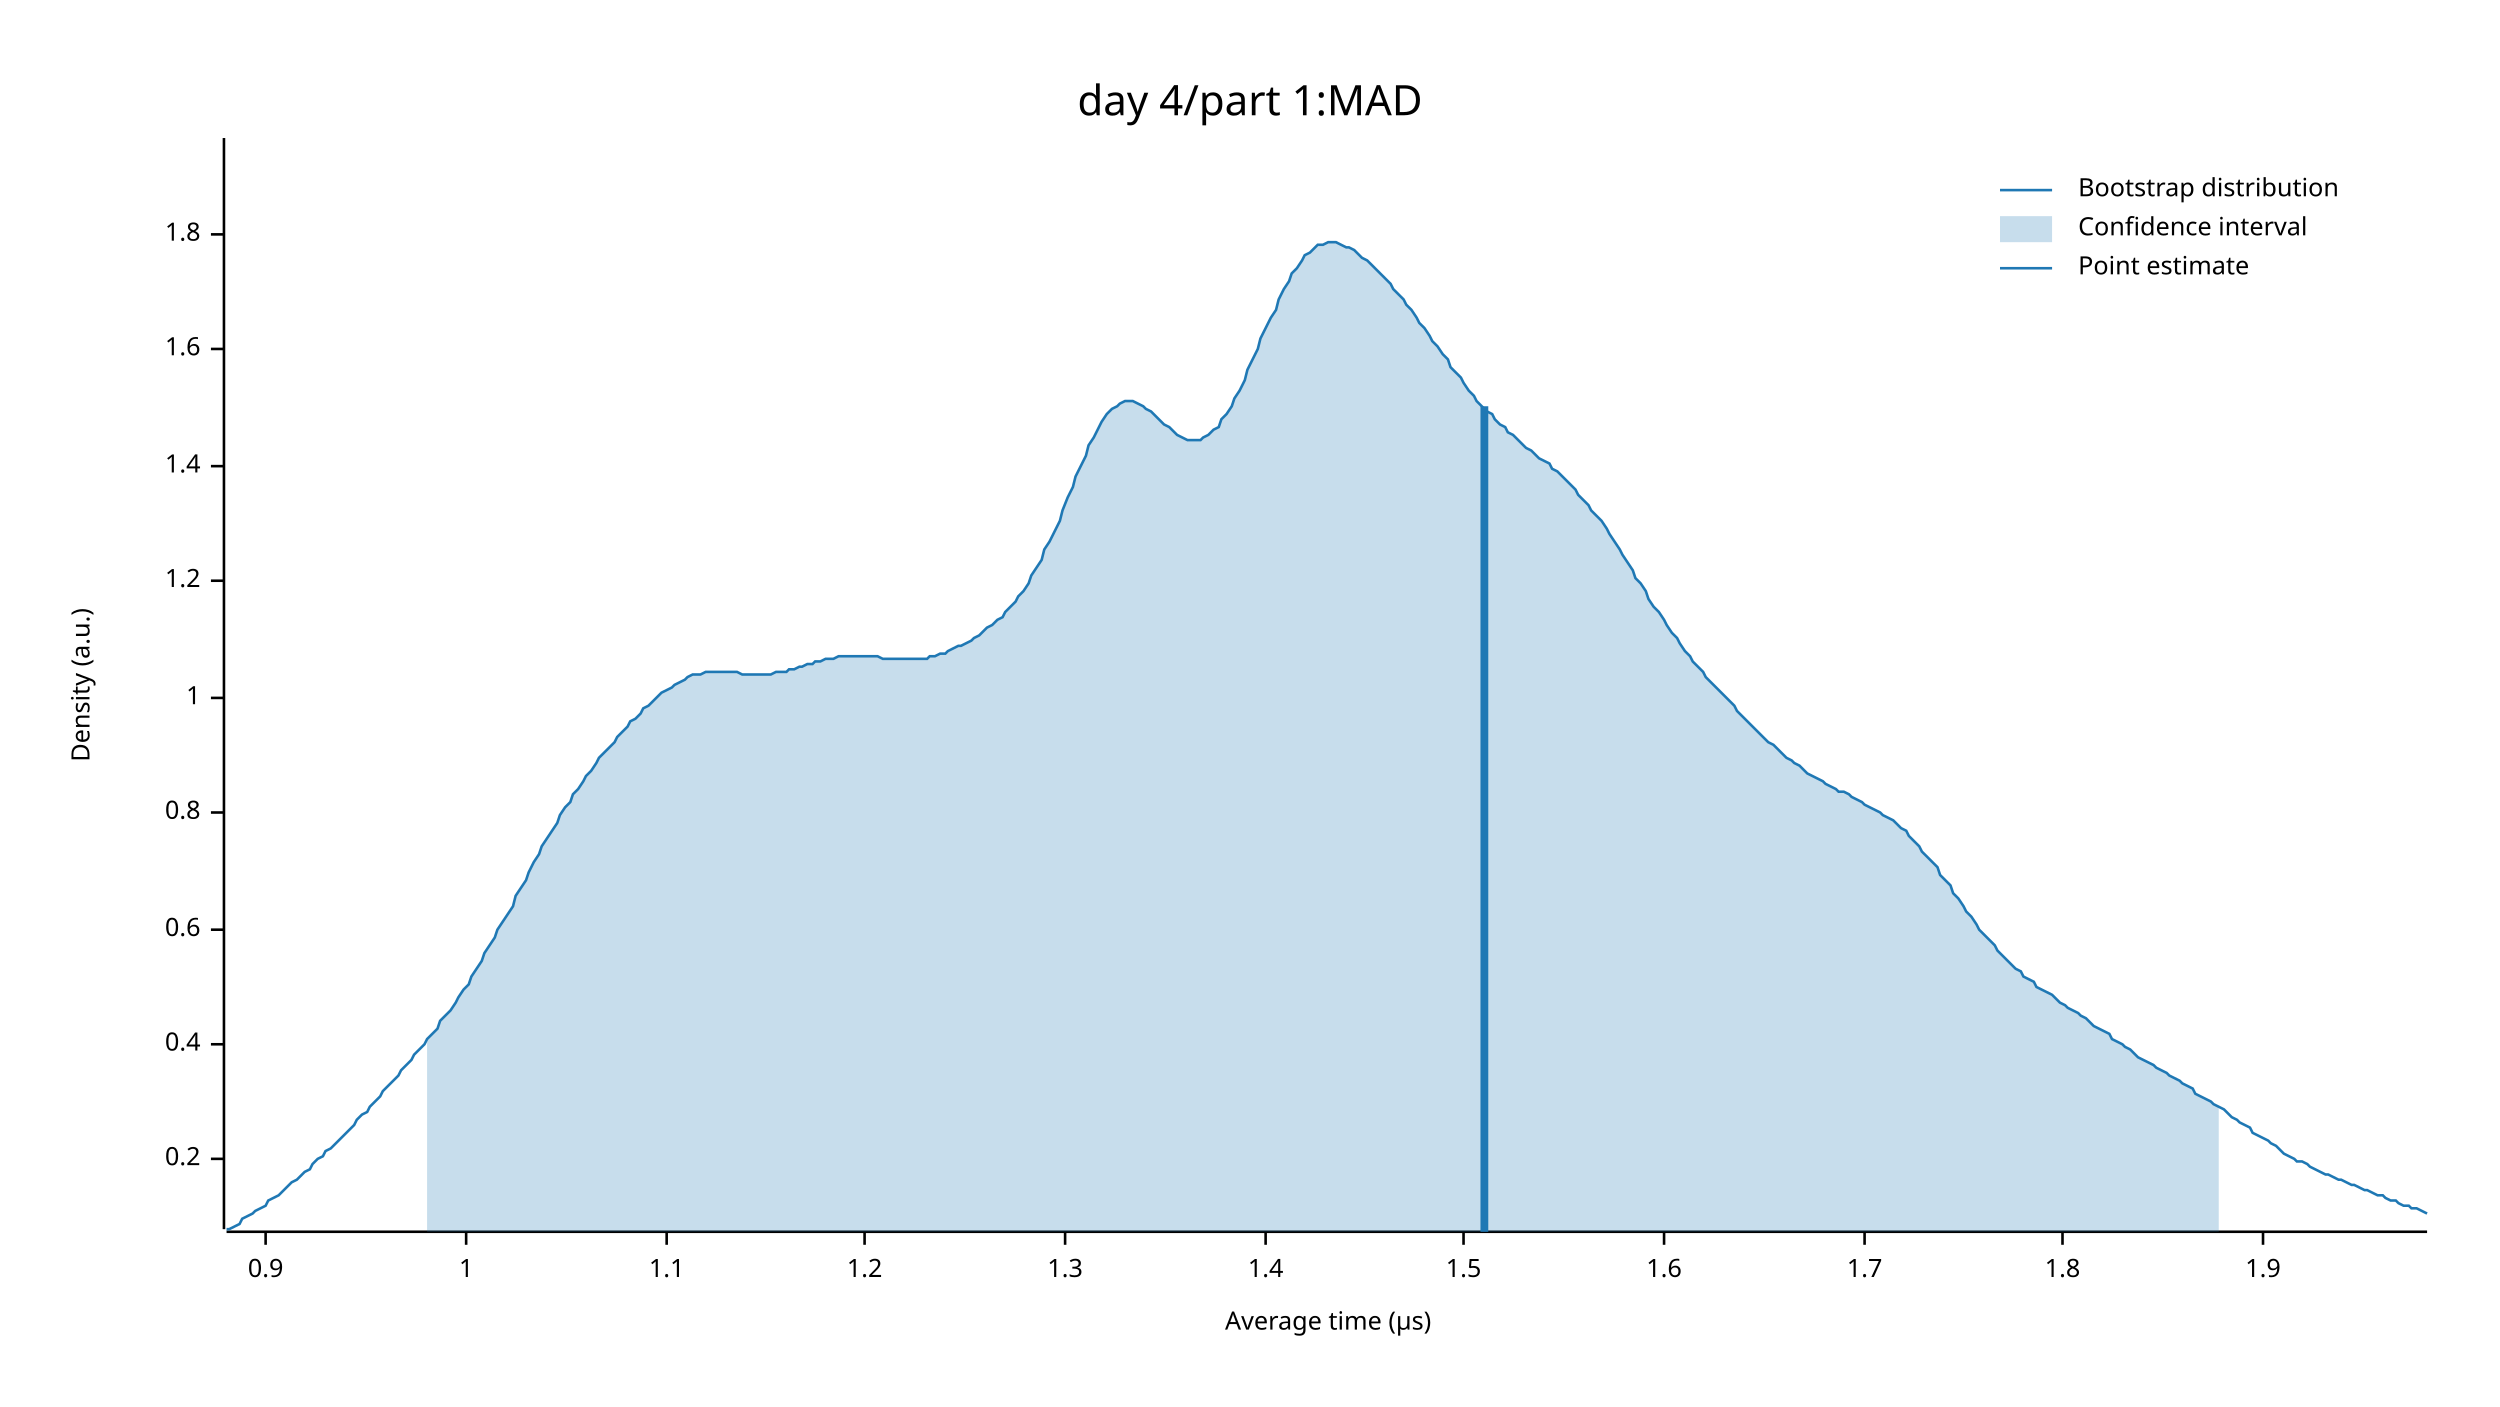
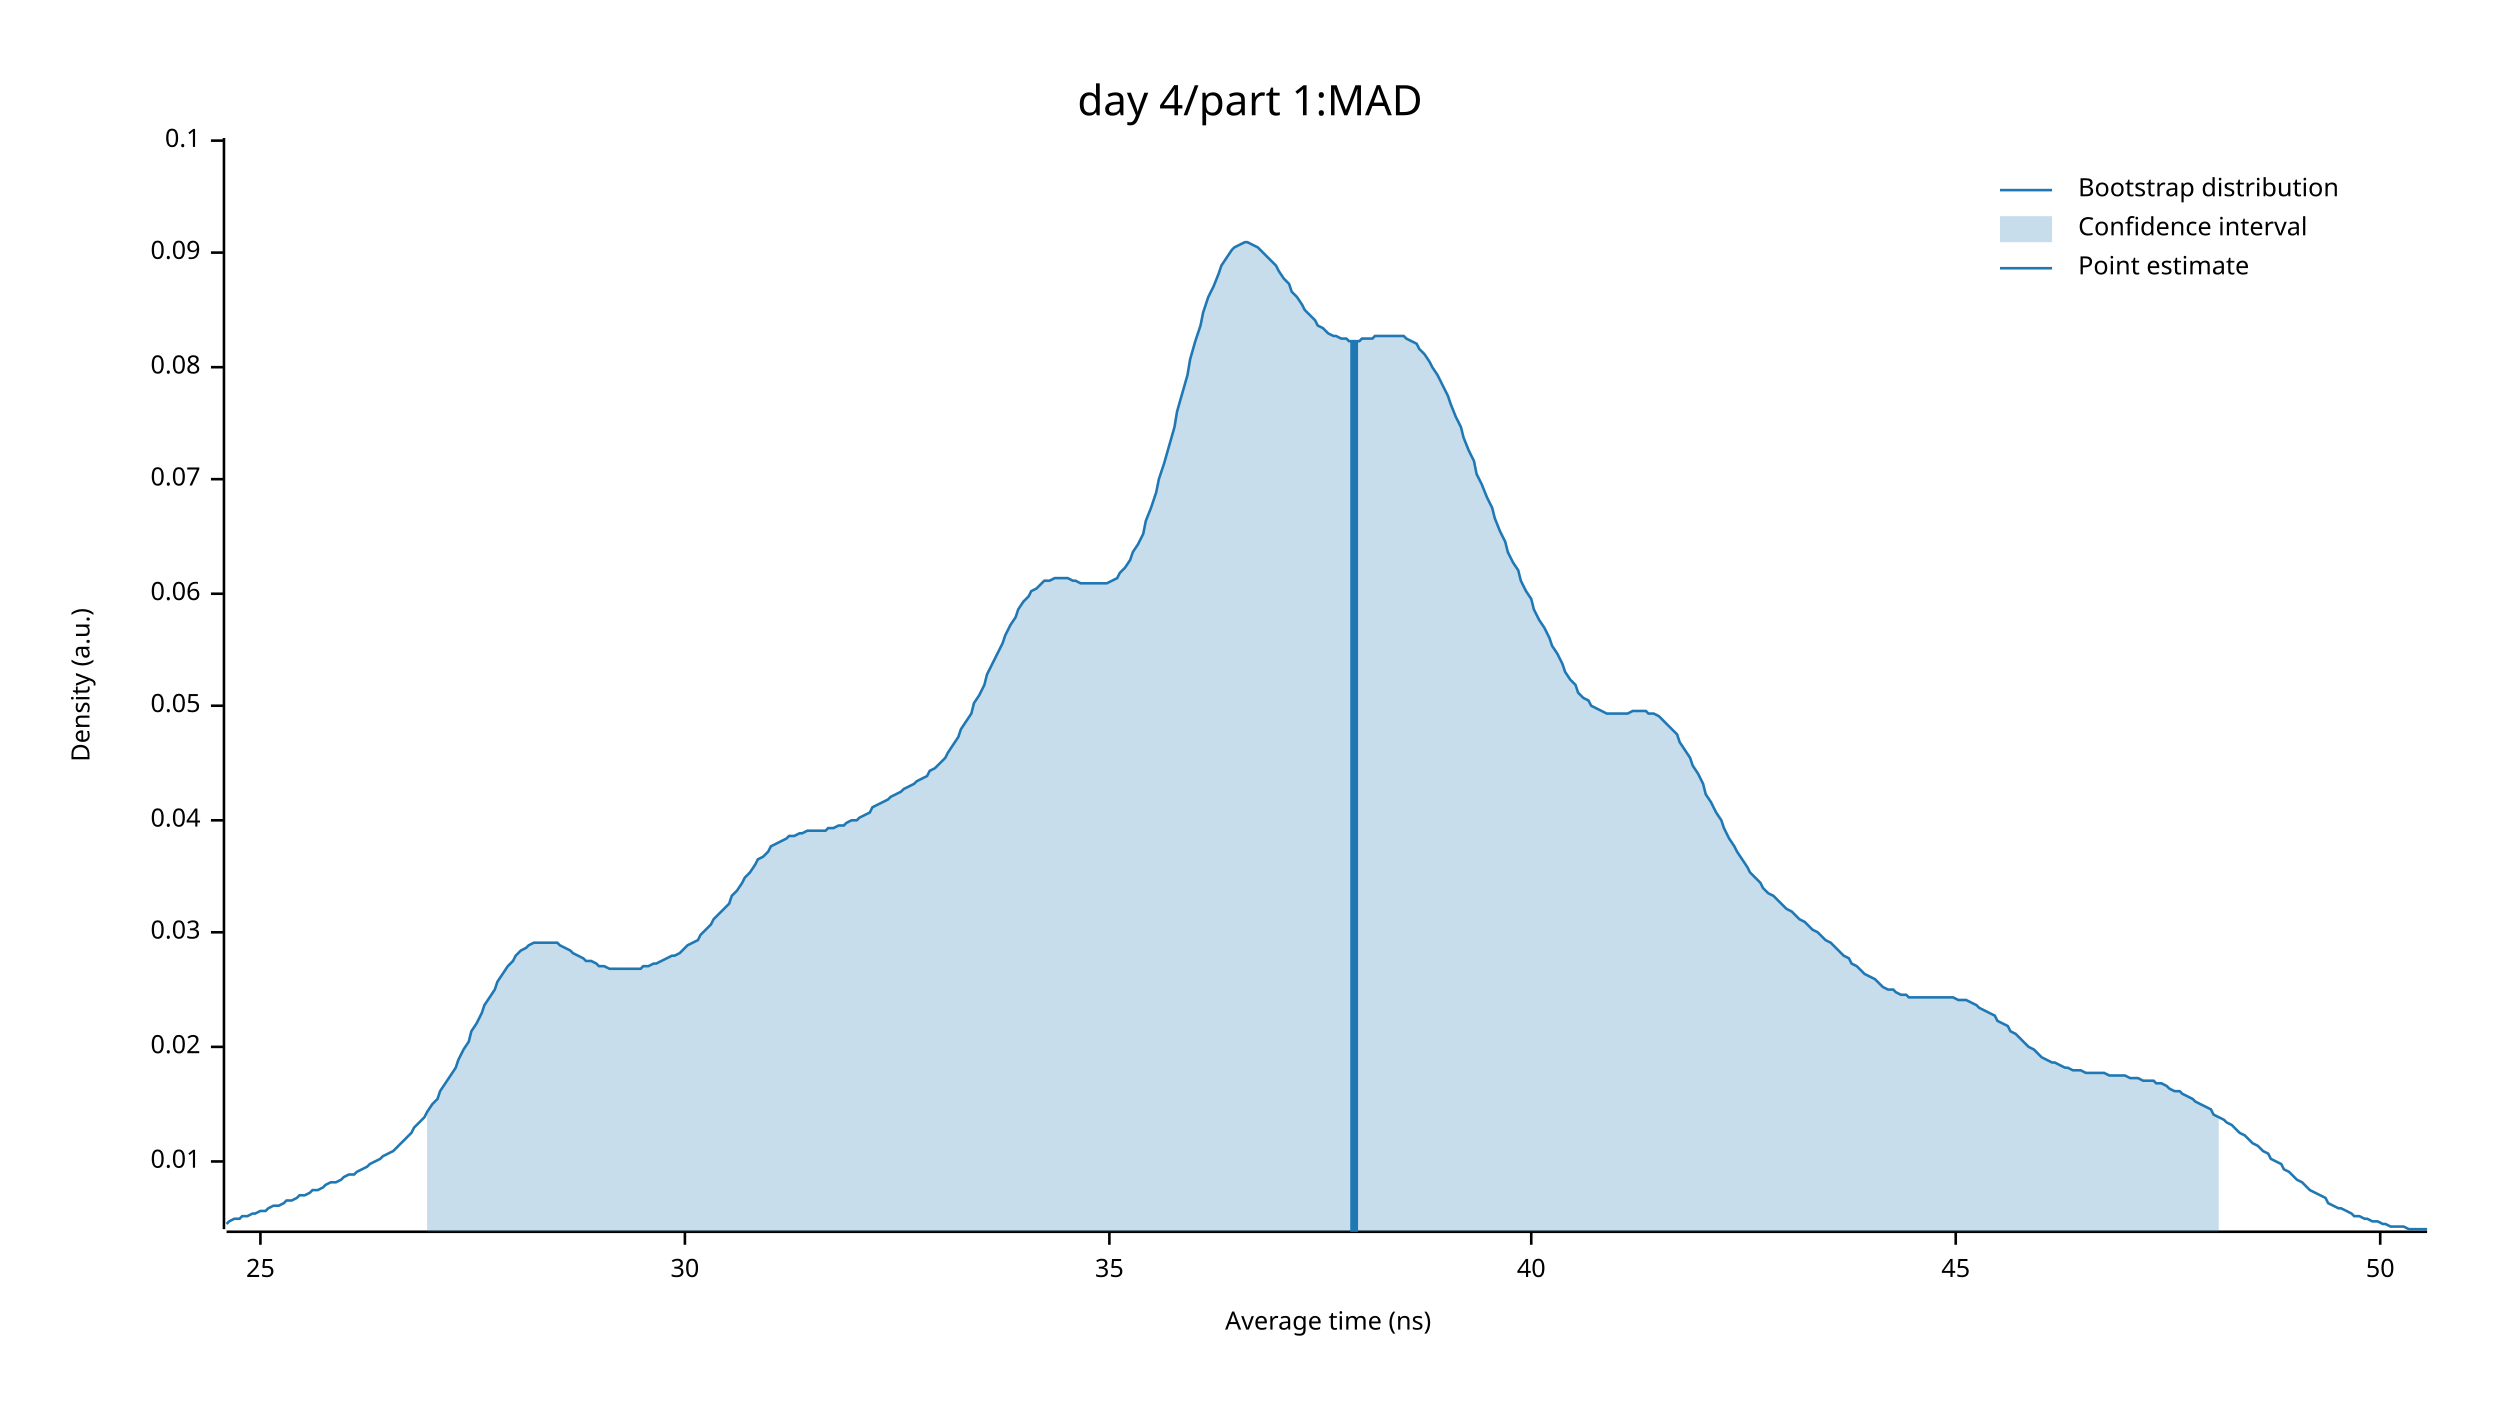
<svg xmlns="http://www.w3.org/2000/svg" width="960" height="540" viewBox="0 0 960 540">
  <text x="480" y="32" dy="0.76em" text-anchor="middle" font-family="sans-serif" font-size="16.129" opacity="1" fill="#000000">
day 4/part 1:MAD
</text>
  <text x="27" y="263" dy="0.76em" text-anchor="middle" font-family="sans-serif" font-size="9.677" opacity="1" fill="#000000" transform="rotate(270, 27, 263)">
Density (a.u.)
</text>
  <text x="510" y="513" dy="-0.5ex" text-anchor="middle" font-family="sans-serif" font-size="9.677" opacity="1" fill="#000000">
- Average time (µs)
+ Average time (ns)
</text>
  <polyline fill="none" opacity="1" stroke="#000000" stroke-width="1" points="86,53 86,472 " />
-   <text x="77" y="445" dy="0.5ex" text-anchor="end" font-family="sans-serif" font-size="9.677" opacity="1" fill="#000000">
- 0.2
+   <text x="77" y="446" dy="0.5ex" text-anchor="end" font-family="sans-serif" font-size="9.677" opacity="1" fill="#000000">
+ 0.01
</text>
-   <polyline fill="none" opacity="1" stroke="#000000" stroke-width="1" points="81,445 86,445 " />
-   <text x="77" y="401" dy="0.5ex" text-anchor="end" font-family="sans-serif" font-size="9.677" opacity="1" fill="#000000">
- 0.4
+   <polyline fill="none" opacity="1" stroke="#000000" stroke-width="1" points="81,446 86,446 " />
+   <text x="77" y="402" dy="0.5ex" text-anchor="end" font-family="sans-serif" font-size="9.677" opacity="1" fill="#000000">
+ 0.02
</text>
-   <polyline fill="none" opacity="1" stroke="#000000" stroke-width="1" points="81,401 86,401 " />
-   <text x="77" y="357" dy="0.5ex" text-anchor="end" font-family="sans-serif" font-size="9.677" opacity="1" fill="#000000">
- 0.6
+   <polyline fill="none" opacity="1" stroke="#000000" stroke-width="1" points="81,402 86,402 " />
+   <text x="77" y="358" dy="0.5ex" text-anchor="end" font-family="sans-serif" font-size="9.677" opacity="1" fill="#000000">
+ 0.03
</text>
-   <polyline fill="none" opacity="1" stroke="#000000" stroke-width="1" points="81,357 86,357 " />
-   <text x="77" y="312" dy="0.5ex" text-anchor="end" font-family="sans-serif" font-size="9.677" opacity="1" fill="#000000">
- 0.8
+   <polyline fill="none" opacity="1" stroke="#000000" stroke-width="1" points="81,358 86,358 " />
+   <text x="77" y="315" dy="0.5ex" text-anchor="end" font-family="sans-serif" font-size="9.677" opacity="1" fill="#000000">
+ 0.04
</text>
-   <polyline fill="none" opacity="1" stroke="#000000" stroke-width="1" points="81,312 86,312 " />
-   <text x="77" y="268" dy="0.5ex" text-anchor="end" font-family="sans-serif" font-size="9.677" opacity="1" fill="#000000">
- 1
+   <polyline fill="none" opacity="1" stroke="#000000" stroke-width="1" points="81,315 86,315 " />
+   <text x="77" y="271" dy="0.5ex" text-anchor="end" font-family="sans-serif" font-size="9.677" opacity="1" fill="#000000">
+ 0.05
</text>
-   <polyline fill="none" opacity="1" stroke="#000000" stroke-width="1" points="81,268 86,268 " />
-   <text x="77" y="223" dy="0.5ex" text-anchor="end" font-family="sans-serif" font-size="9.677" opacity="1" fill="#000000">
- 1.2
+   <polyline fill="none" opacity="1" stroke="#000000" stroke-width="1" points="81,271 86,271 " />
+   <text x="77" y="228" dy="0.5ex" text-anchor="end" font-family="sans-serif" font-size="9.677" opacity="1" fill="#000000">
+ 0.06
</text>
-   <polyline fill="none" opacity="1" stroke="#000000" stroke-width="1" points="81,223 86,223 " />
-   <text x="77" y="179" dy="0.5ex" text-anchor="end" font-family="sans-serif" font-size="9.677" opacity="1" fill="#000000">
- 1.4
+   <polyline fill="none" opacity="1" stroke="#000000" stroke-width="1" points="81,228 86,228 " />
+   <text x="77" y="184" dy="0.5ex" text-anchor="end" font-family="sans-serif" font-size="9.677" opacity="1" fill="#000000">
+ 0.07
</text>
-   <polyline fill="none" opacity="1" stroke="#000000" stroke-width="1" points="81,179 86,179 " />
-   <text x="77" y="134" dy="0.5ex" text-anchor="end" font-family="sans-serif" font-size="9.677" opacity="1" fill="#000000">
- 1.6
+   <polyline fill="none" opacity="1" stroke="#000000" stroke-width="1" points="81,184 86,184 " />
+   <text x="77" y="141" dy="0.5ex" text-anchor="end" font-family="sans-serif" font-size="9.677" opacity="1" fill="#000000">
+ 0.08
</text>
-   <polyline fill="none" opacity="1" stroke="#000000" stroke-width="1" points="81,134 86,134 " />
-   <text x="77" y="90" dy="0.5ex" text-anchor="end" font-family="sans-serif" font-size="9.677" opacity="1" fill="#000000">
- 1.8
+   <polyline fill="none" opacity="1" stroke="#000000" stroke-width="1" points="81,141 86,141 " />
+   <text x="77" y="97" dy="0.5ex" text-anchor="end" font-family="sans-serif" font-size="9.677" opacity="1" fill="#000000">
+ 0.09
</text>
-   <polyline fill="none" opacity="1" stroke="#000000" stroke-width="1" points="81,90 86,90 " />
+   <polyline fill="none" opacity="1" stroke="#000000" stroke-width="1" points="81,97 86,97 " />
+   <text x="77" y="54" dy="0.5ex" text-anchor="end" font-family="sans-serif" font-size="9.677" opacity="1" fill="#000000">
+ 0.1
+ </text>
+   <polyline fill="none" opacity="1" stroke="#000000" stroke-width="1" points="81,54 86,54 " />
  <polyline fill="none" opacity="1" stroke="#000000" stroke-width="1" points="87,473 932,473 " />
-   <text x="102" y="483" dy="0.76em" text-anchor="middle" font-family="sans-serif" font-size="9.677" opacity="1" fill="#000000">
- 0.9
+   <text x="100" y="483" dy="0.76em" text-anchor="middle" font-family="sans-serif" font-size="9.677" opacity="1" fill="#000000">
+ 25
</text>
-   <polyline fill="none" opacity="1" stroke="#000000" stroke-width="1" points="102,473 102,478 " />
-   <text x="179" y="483" dy="0.76em" text-anchor="middle" font-family="sans-serif" font-size="9.677" opacity="1" fill="#000000">
- 1
+   <polyline fill="none" opacity="1" stroke="#000000" stroke-width="1" points="100,473 100,478 " />
+   <text x="263" y="483" dy="0.76em" text-anchor="middle" font-family="sans-serif" font-size="9.677" opacity="1" fill="#000000">
+ 30
</text>
-   <polyline fill="none" opacity="1" stroke="#000000" stroke-width="1" points="179,473 179,478 " />
-   <text x="256" y="483" dy="0.76em" text-anchor="middle" font-family="sans-serif" font-size="9.677" opacity="1" fill="#000000">
- 1.1
+   <polyline fill="none" opacity="1" stroke="#000000" stroke-width="1" points="263,473 263,478 " />
+   <text x="426" y="483" dy="0.76em" text-anchor="middle" font-family="sans-serif" font-size="9.677" opacity="1" fill="#000000">
+ 35
</text>
-   <polyline fill="none" opacity="1" stroke="#000000" stroke-width="1" points="256,473 256,478 " />
-   <text x="332" y="483" dy="0.76em" text-anchor="middle" font-family="sans-serif" font-size="9.677" opacity="1" fill="#000000">
- 1.2
+   <polyline fill="none" opacity="1" stroke="#000000" stroke-width="1" points="426,473 426,478 " />
+   <text x="588" y="483" dy="0.76em" text-anchor="middle" font-family="sans-serif" font-size="9.677" opacity="1" fill="#000000">
+ 40
</text>
-   <polyline fill="none" opacity="1" stroke="#000000" stroke-width="1" points="332,473 332,478 " />
-   <text x="409" y="483" dy="0.76em" text-anchor="middle" font-family="sans-serif" font-size="9.677" opacity="1" fill="#000000">
- 1.3
+   <polyline fill="none" opacity="1" stroke="#000000" stroke-width="1" points="588,473 588,478 " />
+   <text x="751" y="483" dy="0.76em" text-anchor="middle" font-family="sans-serif" font-size="9.677" opacity="1" fill="#000000">
+ 45
</text>
-   <polyline fill="none" opacity="1" stroke="#000000" stroke-width="1" points="409,473 409,478 " />
-   <text x="486" y="483" dy="0.76em" text-anchor="middle" font-family="sans-serif" font-size="9.677" opacity="1" fill="#000000">
- 1.4
+   <polyline fill="none" opacity="1" stroke="#000000" stroke-width="1" points="751,473 751,478 " />
+   <text x="914" y="483" dy="0.76em" text-anchor="middle" font-family="sans-serif" font-size="9.677" opacity="1" fill="#000000">
+ 50
</text>
-   <polyline fill="none" opacity="1" stroke="#000000" stroke-width="1" points="486,473 486,478 " />
-   <text x="562" y="483" dy="0.76em" text-anchor="middle" font-family="sans-serif" font-size="9.677" opacity="1" fill="#000000">
- 1.5
- </text>
-   <polyline fill="none" opacity="1" stroke="#000000" stroke-width="1" points="562,473 562,478 " />
-   <text x="639" y="483" dy="0.76em" text-anchor="middle" font-family="sans-serif" font-size="9.677" opacity="1" fill="#000000">
- 1.6
- </text>
-   <polyline fill="none" opacity="1" stroke="#000000" stroke-width="1" points="639,473 639,478 " />
-   <text x="716" y="483" dy="0.76em" text-anchor="middle" font-family="sans-serif" font-size="9.677" opacity="1" fill="#000000">
- 1.7
- </text>
-   <polyline fill="none" opacity="1" stroke="#000000" stroke-width="1" points="716,473 716,478 " />
-   <text x="792" y="483" dy="0.76em" text-anchor="middle" font-family="sans-serif" font-size="9.677" opacity="1" fill="#000000">
- 1.8
- </text>
-   <polyline fill="none" opacity="1" stroke="#000000" stroke-width="1" points="792,473 792,478 " />
-   <text x="869" y="483" dy="0.76em" text-anchor="middle" font-family="sans-serif" font-size="9.677" opacity="1" fill="#000000">
- 1.9
- </text>
-   <polyline fill="none" opacity="1" stroke="#000000" stroke-width="1" points="869,473 869,478 " />
-   <polyline fill="none" opacity="1" stroke="#1F78B4" stroke-width="1" points="87,472 88,472 90,471 92,470 93,468 95,467 97,466 98,465 100,464 102,463 103,461 105,460 107,459 109,457 110,456 112,454 114,453 115,452 117,450 119,449 120,447 122,445 124,444 125,442 127,441 129,439 131,437 132,436 134,434 136,432 137,430 139,428 141,427 142,425 144,423 146,421 147,419 149,417 151,415 153,413 154,411 156,409 158,407 159,405 161,403 163,401 164,399 166,397 168,395 169,392 171,390 173,388 175,385 176,383 178,380 180,378 181,375 183,372 185,369 186,366 188,363 190,360 191,357 193,354 195,351 197,348 198,344 200,341 202,338 203,335 205,331 207,328 208,325 210,322 212,319 214,316 215,313 217,310 219,308 220,305 222,303 224,300 225,298 227,296 229,293 230,291 232,289 234,287 236,285 237,283 239,281 241,279 242,277 244,276 246,274 247,272 249,271 251,269 252,268 254,266 256,265 258,264 259,263 261,262 263,261 264,260 266,259 268,259 269,259 271,258 273,258 274,258 276,258 278,258 280,258 281,258 283,258 285,259 286,259 288,259 290,259 291,259 293,259 295,259 296,259 298,258 300,258 302,258 303,257 305,257 307,256 308,256 310,255 312,255 313,254 315,254 317,253 318,253 320,253 322,252 324,252 325,252 327,252 329,252 330,252 332,252 334,252 335,252 337,252 339,253 341,253 342,253 344,253 346,253 347,253 349,253 351,253 352,253 354,253 356,253 357,252 359,252 361,251 363,251 364,250 366,249 368,248 369,248 371,247 373,246 374,245 376,244 378,242 379,241 381,240 383,238 385,237 386,235 388,233 390,231 391,229 393,227 395,224 396,221 398,218 400,215 401,211 403,208 405,204 407,200 408,196 410,191 412,187 413,183 415,179 417,175 418,171 420,168 422,164 423,162 425,159 427,157 429,156 430,155 432,154 434,154 435,154 437,155 439,156 440,157 442,158 444,160 445,161 447,163 449,164 451,166 452,167 454,168 456,169 457,169 459,169 461,169 462,168 464,167 466,165 468,164 469,161 471,159 473,156 474,153 476,150 478,146 479,142 481,138 483,134 484,130 486,126 488,122 490,119 491,115 493,111 495,108 496,105 498,103 500,100 501,98 503,97 505,95 506,94 508,94 510,93 512,93 513,93 515,94 517,95 518,95 520,96 522,98 523,99 525,100 527,102 528,103 530,105 532,107 534,109 535,111 537,113 539,115 540,117 542,119 544,122 545,124 547,126 549,129 550,131 552,133 554,136 556,138 557,141 559,143 561,145 562,147 564,150 566,152 567,154 569,156 571,158 573,159 574,161 576,163 578,164 579,166 581,167 583,169 584,170 586,172 588,173 589,174 591,176 593,177 595,178 596,180 598,181 600,183 601,184 603,186 605,188 606,190 608,192 610,194 611,196 613,198 615,200 617,203 618,205 620,208 622,211 623,213 625,216 627,219 628,222 630,224 632,227 633,230 635,233 637,235 639,238 640,240 642,243 644,245 645,247 647,250 649,252 650,254 652,256 654,258 655,260 657,262 659,264 661,266 662,267 664,269 666,271 667,273 669,275 671,277 672,278 674,280 676,282 677,283 679,285 681,286 683,288 684,289 686,291 688,292 689,293 691,294 693,296 694,297 696,298 698,299 700,300 701,301 703,302 705,303 706,304 708,304 710,305 711,306 713,307 715,308 716,309 718,310 720,311 722,312 723,313 725,314 727,315 728,316 730,318 732,319 733,321 735,323 737,325 738,327 740,329 742,331 744,333 745,336 747,338 749,340 750,343 752,345 754,348 755,350 757,352 759,355 760,357 762,359 764,361 766,363 767,365 769,367 771,369 772,370 774,372 776,373 777,375 779,376 781,377 782,379 784,380 786,381 788,382 789,383 791,385 793,386 794,387 796,388 798,389 799,390 801,391 803,393 804,394 806,395 808,396 810,397 811,399 813,400 815,401 816,402 818,403 820,405 821,406 823,407 825,408 827,409 828,410 830,411 832,412 833,413 835,414 837,415 838,416 840,417 842,418 843,420 845,421 847,422 849,423 850,424 852,425 854,426 855,427 857,429 859,430 860,431 862,432 864,433 865,435 867,436 869,437 871,438 872,439 874,440 876,442 877,443 879,444 881,445 882,446 884,446 886,447 887,448 889,449 891,450 893,451 894,451 896,452 898,453 899,453 901,454 903,455 904,455 906,456 908,457 909,457 911,458 913,459 915,459 916,460 918,461 920,461 921,462 923,463 925,463 926,464 928,464 930,465 932,466 " />
-   <polygon opacity="0.25" fill="#1F78B4" points="164,399 166,397 168,395 169,392 171,390 173,388 175,385 176,383 178,380 180,378 181,375 183,372 185,369 186,366 188,363 190,360 191,357 193,354 195,351 197,348 198,344 200,341 202,338 203,335 205,331 207,328 208,325 210,322 212,319 214,316 215,313 217,310 219,308 220,305 222,303 224,300 225,298 227,296 229,293 230,291 232,289 234,287 236,285 237,283 239,281 241,279 242,277 244,276 246,274 247,272 249,271 251,269 252,268 254,266 256,265 258,264 259,263 261,262 263,261 264,260 266,259 268,259 269,259 271,258 273,258 274,258 276,258 278,258 280,258 281,258 283,258 285,259 286,259 288,259 290,259 291,259 293,259 295,259 296,259 298,258 300,258 302,258 303,257 305,257 307,256 308,256 310,255 312,255 313,254 315,254 317,253 318,253 320,253 322,252 324,252 325,252 327,252 329,252 330,252 332,252 334,252 335,252 337,252 339,253 341,253 342,253 344,253 346,253 347,253 349,253 351,253 352,253 354,253 356,253 357,252 359,252 361,251 363,251 364,250 366,249 368,248 369,248 371,247 373,246 374,245 376,244 378,242 379,241 381,240 383,238 385,237 386,235 388,233 390,231 391,229 393,227 395,224 396,221 398,218 400,215 401,211 403,208 405,204 407,200 408,196 410,191 412,187 413,183 415,179 417,175 418,171 420,168 422,164 423,162 425,159 427,157 429,156 430,155 432,154 434,154 435,154 437,155 439,156 440,157 442,158 444,160 445,161 447,163 449,164 451,166 452,167 454,168 456,169 457,169 459,169 461,169 462,168 464,167 466,165 468,164 469,161 471,159 473,156 474,153 476,150 478,146 479,142 481,138 483,134 484,130 486,126 488,122 490,119 491,115 493,111 495,108 496,105 498,103 500,100 501,98 503,97 505,95 506,94 508,94 510,93 512,93 513,93 515,94 517,95 518,95 520,96 522,98 523,99 525,100 527,102 528,103 530,105 532,107 534,109 535,111 537,113 539,115 540,117 542,119 544,122 545,124 547,126 549,129 550,131 552,133 554,136 556,138 557,141 559,143 561,145 562,147 564,150 566,152 567,154 569,156 571,158 573,159 574,161 576,163 578,164 579,166 581,167 583,169 584,170 586,172 588,173 589,174 591,176 593,177 595,178 596,180 598,181 600,183 601,184 603,186 605,188 606,190 608,192 610,194 611,196 613,198 615,200 617,203 618,205 620,208 622,211 623,213 625,216 627,219 628,222 630,224 632,227 633,230 635,233 637,235 639,238 640,240 642,243 644,245 645,247 647,250 649,252 650,254 652,256 654,258 655,260 657,262 659,264 661,266 662,267 664,269 666,271 667,273 669,275 671,277 672,278 674,280 676,282 677,283 679,285 681,286 683,288 684,289 686,291 688,292 689,293 691,294 693,296 694,297 696,298 698,299 700,300 701,301 703,302 705,303 706,304 708,304 710,305 711,306 713,307 715,308 716,309 718,310 720,311 722,312 723,313 725,314 727,315 728,316 730,318 732,319 733,321 735,323 737,325 738,327 740,329 742,331 744,333 745,336 747,338 749,340 750,343 752,345 754,348 755,350 757,352 759,355 760,357 762,359 764,361 766,363 767,365 769,367 771,369 772,370 774,372 776,373 777,375 779,376 781,377 782,379 784,380 786,381 788,382 789,383 791,385 793,386 794,387 796,388 798,389 799,390 801,391 803,393 804,394 806,395 808,396 810,397 811,399 813,400 815,401 816,402 818,403 820,405 821,406 823,407 825,408 827,409 828,410 830,411 832,412 833,413 835,414 837,415 838,416 840,417 842,418 843,420 845,421 847,422 849,423 850,424 852,425 852,473 164,473 " />
-   <polyline fill="none" opacity="1" stroke="#1F78B4" stroke-width="3" points="570,473 570,156 " />
+   <polyline fill="none" opacity="1" stroke="#000000" stroke-width="1" points="914,473 914,478 " />
+   <polyline fill="none" opacity="1" stroke="#1F78B4" stroke-width="1" points="87,470 88,469 90,468 92,468 93,467 95,467 97,466 98,466 100,465 102,465 103,464 105,463 107,463 109,462 110,461 112,461 114,460 115,459 117,459 119,458 120,457 122,457 124,456 125,455 127,454 129,454 131,453 132,452 134,451 136,451 137,450 139,449 141,448 142,447 144,446 146,445 147,444 149,443 151,442 153,440 154,439 156,437 158,435 159,433 161,431 163,429 164,427 166,424 168,422 169,419 171,416 173,413 175,410 176,407 178,403 180,400 181,396 183,393 185,389 186,386 188,383 190,380 191,377 193,374 195,371 197,369 198,367 200,365 202,364 203,363 205,362 207,362 208,362 210,362 212,362 214,362 215,363 217,364 219,365 220,366 222,367 224,368 225,369 227,369 229,370 230,371 232,371 234,372 236,372 237,372 239,372 241,372 242,372 244,372 246,372 247,371 249,371 251,370 252,370 254,369 256,368 258,367 259,367 261,366 263,364 264,363 266,362 268,361 269,359 271,357 273,355 274,353 276,351 278,349 280,347 281,344 283,342 285,339 286,337 288,335 290,332 291,330 293,329 295,327 296,325 298,324 300,323 302,322 303,321 305,321 307,320 308,320 310,319 312,319 313,319 315,319 317,319 318,318 320,318 322,317 324,317 325,316 327,315 329,315 330,314 332,313 334,312 335,310 337,309 339,308 341,307 342,306 344,305 346,304 347,303 349,302 351,301 352,300 354,299 356,298 357,296 359,295 361,293 363,291 364,289 366,286 368,283 369,280 371,277 373,274 374,270 376,267 378,263 379,259 381,255 383,251 385,247 386,244 388,240 390,237 391,234 393,231 395,229 396,227 398,226 400,224 401,223 403,223 405,222 407,222 408,222 410,222 412,223 413,223 415,224 417,224 418,224 420,224 422,224 423,224 425,224 427,223 429,222 430,220 432,218 434,215 435,212 437,209 439,205 440,200 442,195 444,189 445,184 447,178 449,171 451,164 452,158 454,151 456,144 457,138 459,131 461,125 462,120 464,114 466,110 468,105 469,102 471,99 473,96 474,95 476,94 478,93 479,93 481,94 483,95 484,96 486,98 488,100 490,102 491,104 493,107 495,109 496,112 498,114 500,117 501,119 503,121 505,123 506,125 508,126 510,128 512,129 513,129 515,130 517,130 518,131 520,131 522,131 523,130 525,130 527,130 528,129 530,129 532,129 534,129 535,129 537,129 539,129 540,130 542,131 544,132 545,134 547,136 549,139 550,141 552,144 554,148 556,152 557,155 559,160 561,164 562,168 564,173 566,177 567,182 569,186 571,191 573,195 574,199 576,204 578,208 579,212 581,216 583,219 584,223 586,227 588,230 589,234 591,238 593,241 595,245 596,248 598,251 600,255 601,258 603,261 605,263 606,266 608,268 610,269 611,271 613,272 615,273 617,274 618,274 620,274 622,274 623,274 625,274 627,273 628,273 630,273 632,273 633,274 635,274 637,275 639,277 640,278 642,280 644,282 645,285 647,288 649,291 650,294 652,297 654,301 655,305 657,308 659,312 661,315 662,318 664,322 666,325 667,327 669,330 671,333 672,335 674,337 676,339 677,341 679,343 681,344 683,346 684,347 686,349 688,350 689,351 691,353 693,354 694,355 696,357 698,358 700,360 701,361 703,362 705,364 706,365 708,367 710,368 711,370 713,371 715,373 716,374 718,375 720,376 722,378 723,379 725,380 727,380 728,381 730,382 732,382 733,383 735,383 737,383 738,383 740,383 742,383 744,383 745,383 747,383 749,383 750,383 752,384 754,384 755,384 757,385 759,386 760,387 762,388 764,389 766,390 767,392 769,393 771,394 772,396 774,397 776,399 777,400 779,402 781,403 782,404 784,406 786,407 788,408 789,408 791,409 793,410 794,410 796,411 798,411 799,411 801,412 803,412 804,412 806,412 808,412 810,413 811,413 813,413 815,413 816,413 818,414 820,414 821,414 823,415 825,415 827,415 828,416 830,416 832,417 833,418 835,419 837,419 838,420 840,421 842,422 843,423 845,424 847,425 849,426 850,428 852,429 854,430 855,431 857,432 859,434 860,435 862,436 864,438 865,439 867,440 869,442 871,443 872,445 874,446 876,447 877,449 879,450 881,452 882,453 884,454 886,456 887,457 889,458 891,459 893,460 894,462 896,463 898,464 899,464 901,465 903,466 904,467 906,467 908,468 909,468 911,469 913,469 915,470 916,470 918,471 920,471 921,471 923,471 925,472 926,472 928,472 930,472 932,472 " />
+   <polygon opacity="0.25" fill="#1F78B4" points="164,427 166,424 168,422 169,419 171,416 173,413 175,410 176,407 178,403 180,400 181,396 183,393 185,389 186,386 188,383 190,380 191,377 193,374 195,371 197,369 198,367 200,365 202,364 203,363 205,362 207,362 208,362 210,362 212,362 214,362 215,363 217,364 219,365 220,366 222,367 224,368 225,369 227,369 229,370 230,371 232,371 234,372 236,372 237,372 239,372 241,372 242,372 244,372 246,372 247,371 249,371 251,370 252,370 254,369 256,368 258,367 259,367 261,366 263,364 264,363 266,362 268,361 269,359 271,357 273,355 274,353 276,351 278,349 280,347 281,344 283,342 285,339 286,337 288,335 290,332 291,330 293,329 295,327 296,325 298,324 300,323 302,322 303,321 305,321 307,320 308,320 310,319 312,319 313,319 315,319 317,319 318,318 320,318 322,317 324,317 325,316 327,315 329,315 330,314 332,313 334,312 335,310 337,309 339,308 341,307 342,306 344,305 346,304 347,303 349,302 351,301 352,300 354,299 356,298 357,296 359,295 361,293 363,291 364,289 366,286 368,283 369,280 371,277 373,274 374,270 376,267 378,263 379,259 381,255 383,251 385,247 386,244 388,240 390,237 391,234 393,231 395,229 396,227 398,226 400,224 401,223 403,223 405,222 407,222 408,222 410,222 412,223 413,223 415,224 417,224 418,224 420,224 422,224 423,224 425,224 427,223 429,222 430,220 432,218 434,215 435,212 437,209 439,205 440,200 442,195 444,189 445,184 447,178 449,171 451,164 452,158 454,151 456,144 457,138 459,131 461,125 462,120 464,114 466,110 468,105 469,102 471,99 473,96 474,95 476,94 478,93 479,93 481,94 483,95 484,96 486,98 488,100 490,102 491,104 493,107 495,109 496,112 498,114 500,117 501,119 503,121 505,123 506,125 508,126 510,128 512,129 513,129 515,130 517,130 518,131 520,131 522,131 523,130 525,130 527,130 528,129 530,129 532,129 534,129 535,129 537,129 539,129 540,130 542,131 544,132 545,134 547,136 549,139 550,141 552,144 554,148 556,152 557,155 559,160 561,164 562,168 564,173 566,177 567,182 569,186 571,191 573,195 574,199 576,204 578,208 579,212 581,216 583,219 584,223 586,227 588,230 589,234 591,238 593,241 595,245 596,248 598,251 600,255 601,258 603,261 605,263 606,266 608,268 610,269 611,271 613,272 615,273 617,274 618,274 620,274 622,274 623,274 625,274 627,273 628,273 630,273 632,273 633,274 635,274 637,275 639,277 640,278 642,280 644,282 645,285 647,288 649,291 650,294 652,297 654,301 655,305 657,308 659,312 661,315 662,318 664,322 666,325 667,327 669,330 671,333 672,335 674,337 676,339 677,341 679,343 681,344 683,346 684,347 686,349 688,350 689,351 691,353 693,354 694,355 696,357 698,358 700,360 701,361 703,362 705,364 706,365 708,367 710,368 711,370 713,371 715,373 716,374 718,375 720,376 722,378 723,379 725,380 727,380 728,381 730,382 732,382 733,383 735,383 737,383 738,383 740,383 742,383 744,383 745,383 747,383 749,383 750,383 752,384 754,384 755,384 757,385 759,386 760,387 762,388 764,389 766,390 767,392 769,393 771,394 772,396 774,397 776,399 777,400 779,402 781,403 782,404 784,406 786,407 788,408 789,408 791,409 793,410 794,410 796,411 798,411 799,411 801,412 803,412 804,412 806,412 808,412 810,413 811,413 813,413 815,413 816,413 818,414 820,414 821,414 823,415 825,415 827,415 828,416 830,416 832,417 833,418 835,419 837,419 838,420 840,421 842,422 843,423 845,424 847,425 849,426 850,428 852,429 852,473 164,473 " />
+   <polyline fill="none" opacity="1" stroke="#1F78B4" stroke-width="3" points="520,473 520,131 " />
  <text x="798" y="68" dy="0.76em" text-anchor="start" font-family="sans-serif" font-size="9.677" opacity="1" fill="#000000">
Bootstrap distribution
</text>
  <text x="798" y="83" dy="0.76em" text-anchor="start" font-family="sans-serif" font-size="9.677" opacity="1" fill="#000000">
Confidence interval
</text>
  <text x="798" y="98" dy="0.76em" text-anchor="start" font-family="sans-serif" font-size="9.677" opacity="1" fill="#000000">
Point estimate
</text>
  <polyline fill="none" opacity="1" stroke="#1F78B4" stroke-width="1" points="768,73 788,73 " />
  <rect x="768" y="83" width="20" height="10" opacity="0.25" fill="#1F78B4" stroke="none" />
  <polyline fill="none" opacity="1" stroke="#1F78B4" stroke-width="1" points="768,103 788,103 " />
</svg>
